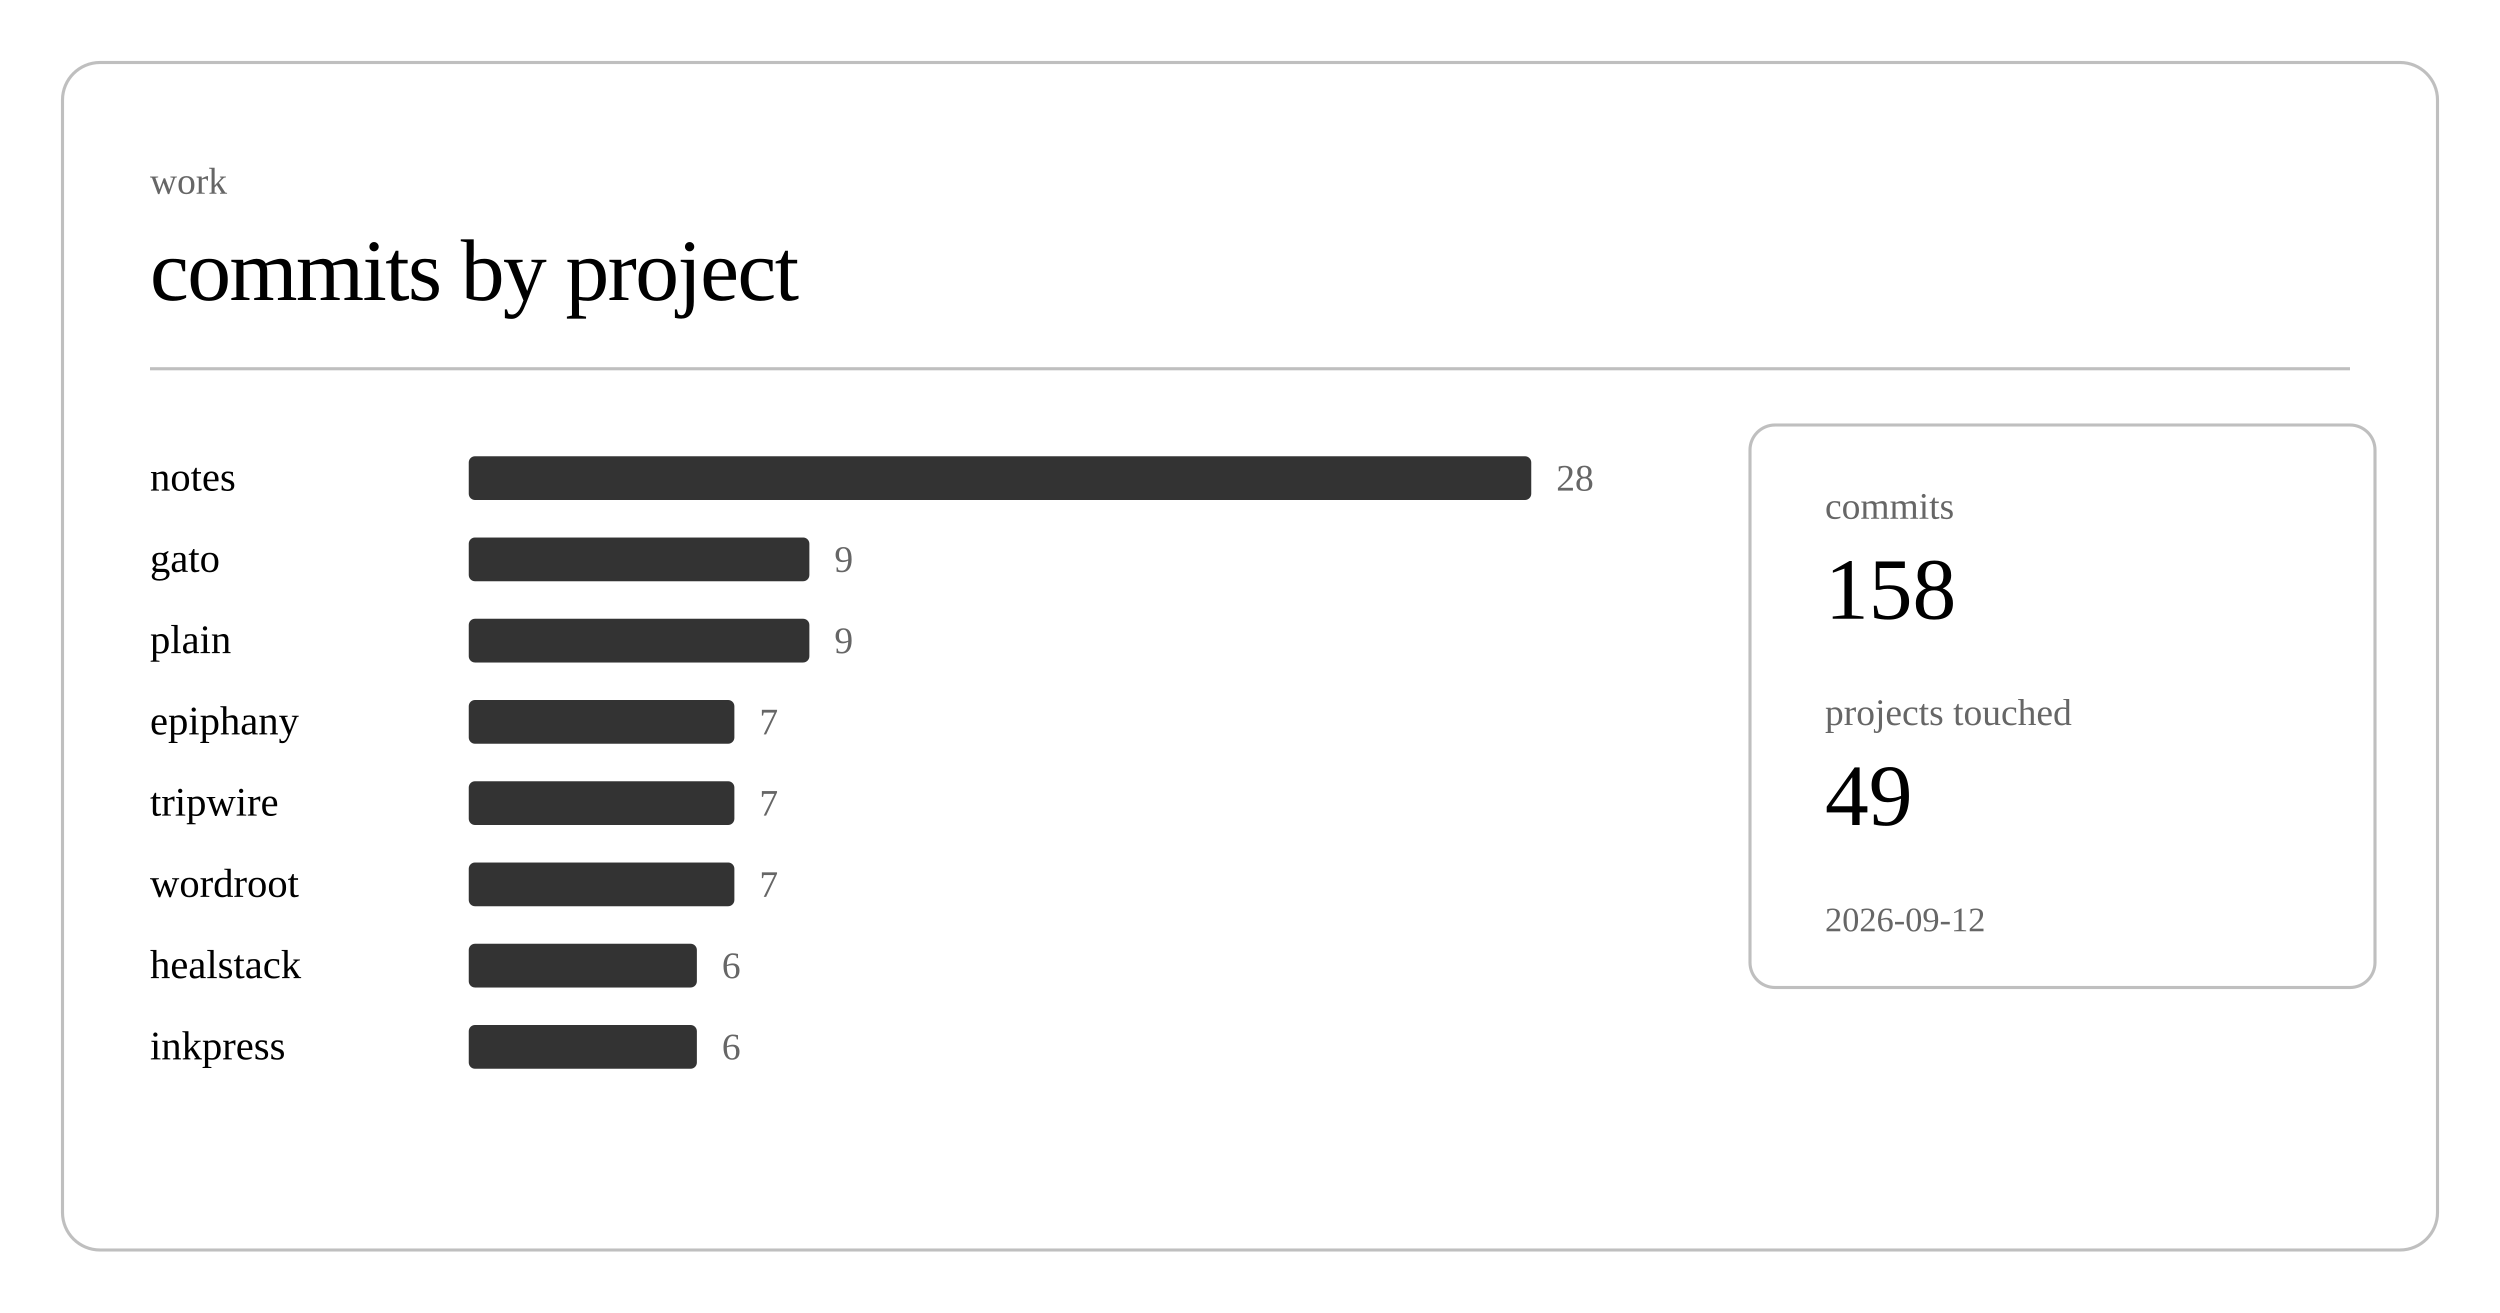
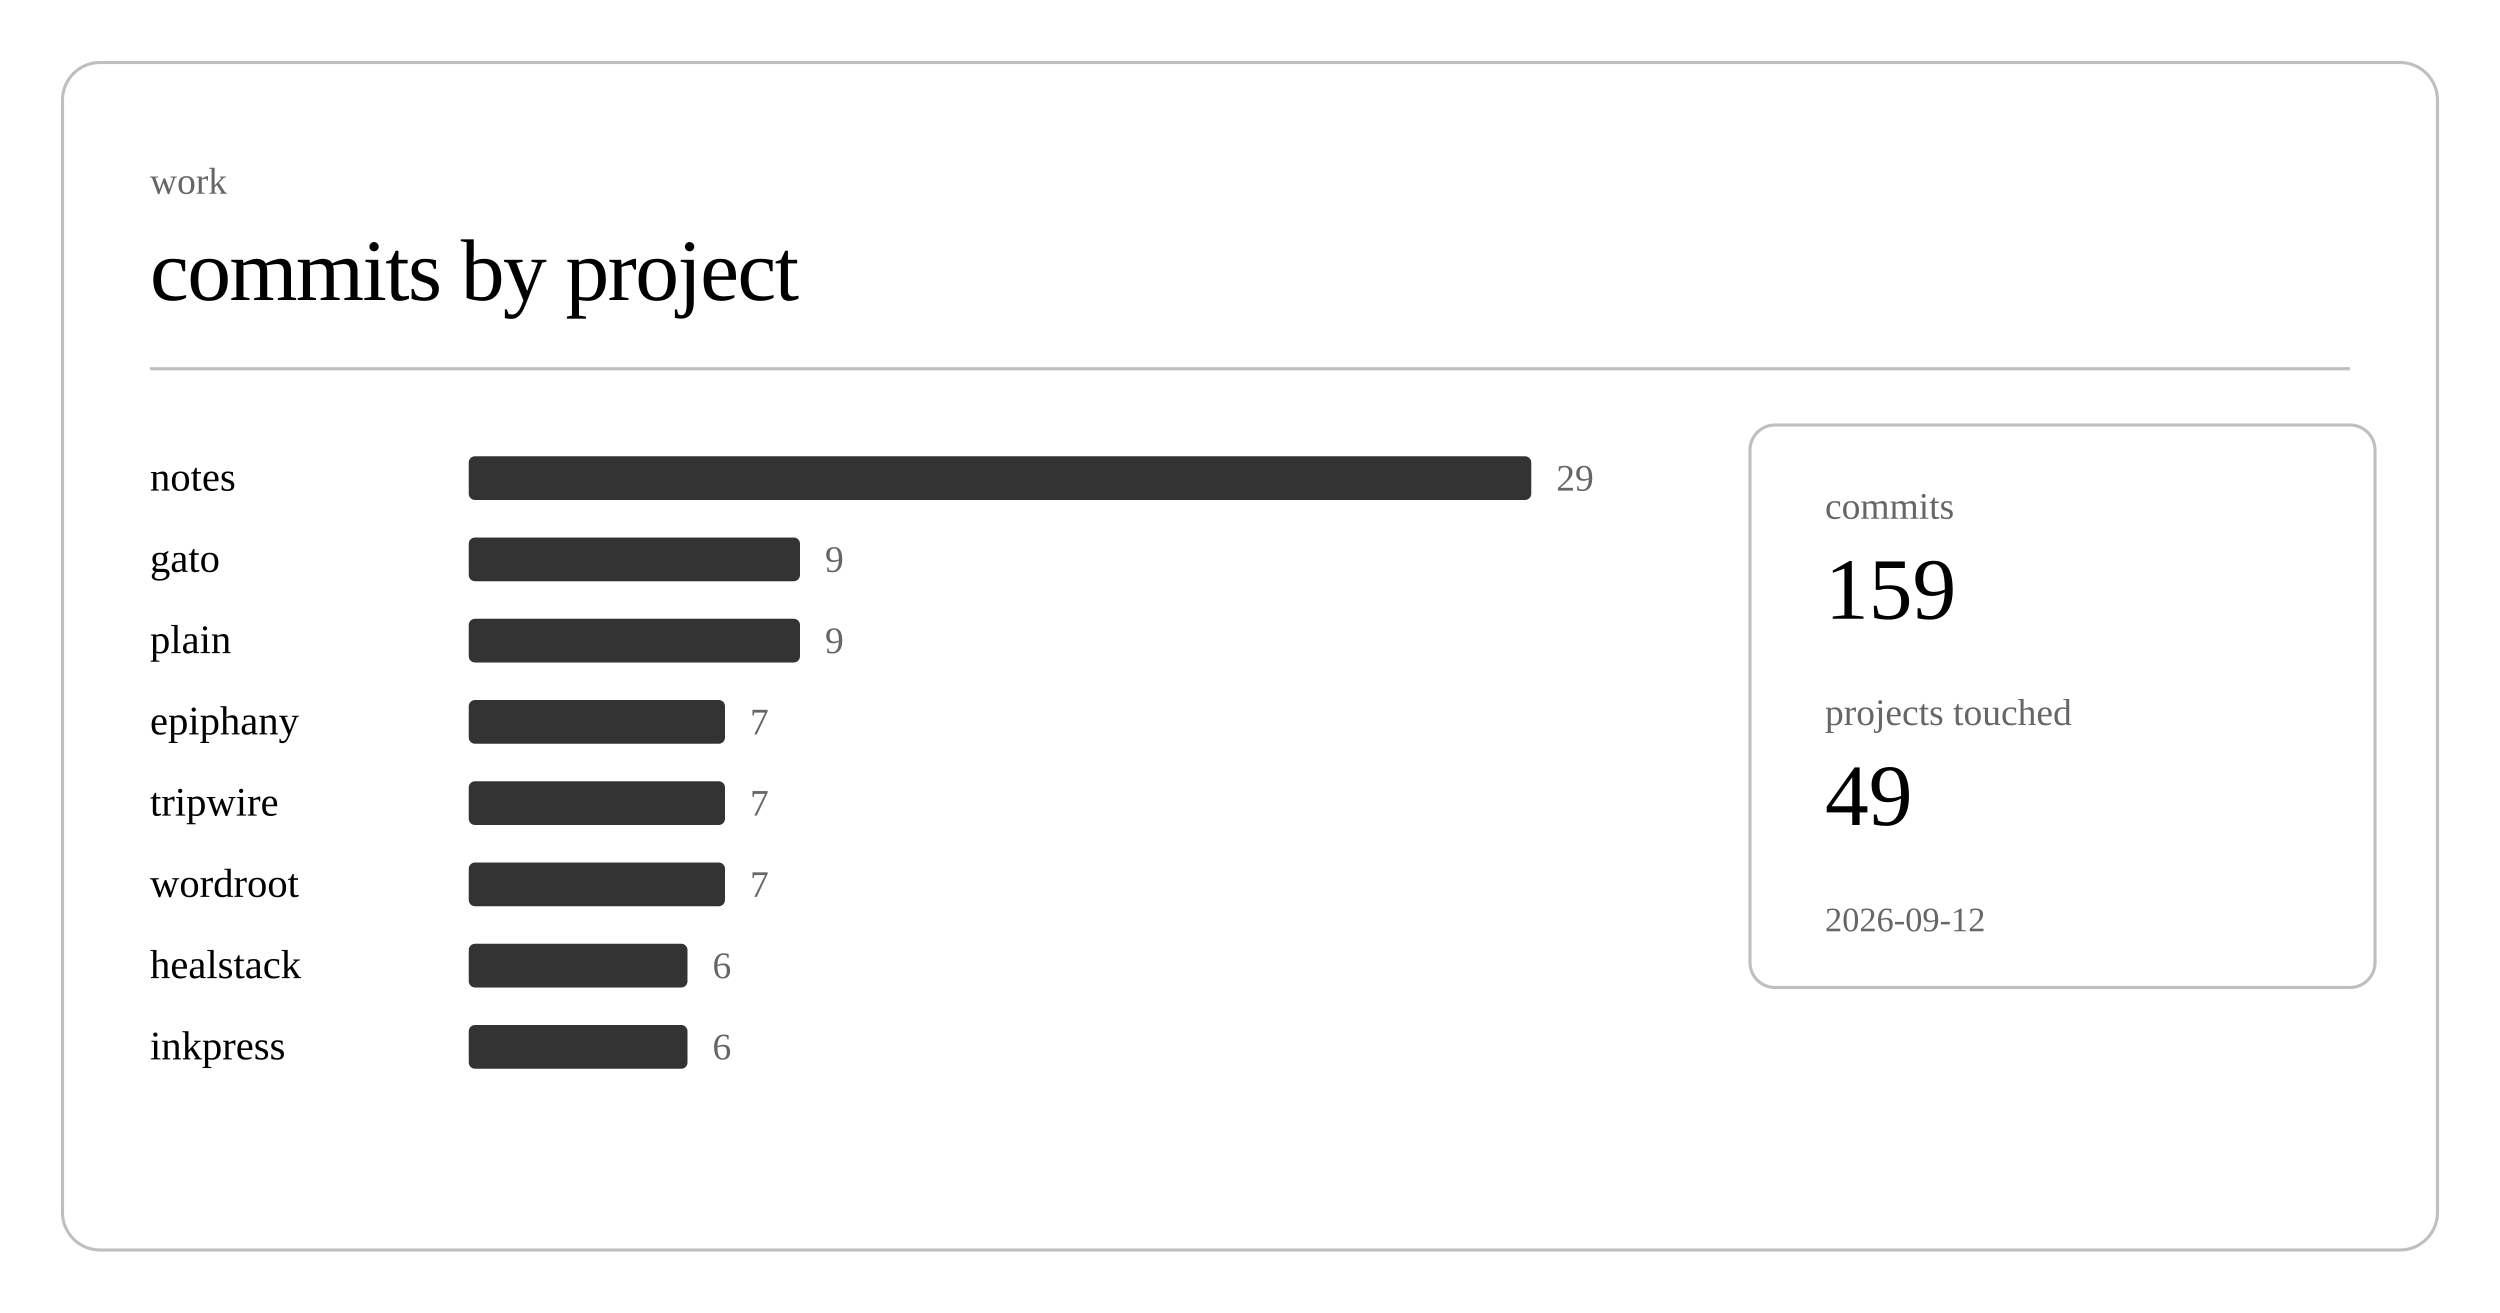
<svg xmlns="http://www.w3.org/2000/svg" class="post-header-svg" viewBox="0 0 800 420" width="800" height="420">
  <rect x="20" y="20" width="760" height="380" rx="12" ry="12" fill="none" stroke="currentColor" stroke-width="1" opacity="0.25" />
  <text fill="currentColor" x="48" y="62" font-size="12" opacity="0.6">work</text>
  <text fill="currentColor" x="48" y="96" font-size="28" font-weight="300" letter-spacing="-0.5">commits by project</text>
  <line stroke="currentColor" x1="48" y1="118" x2="752" y2="118" stroke-width="1" opacity="0.25" />
  <a href="https://github.com/nulljosh/notes">
    <text fill="currentColor" x="48" y="157" font-size="13">notes</text>
  </a>
  <rect x="150" y="146" width="340" height="14" rx="2" fill="currentColor" opacity="0.8" />
-   <text fill="currentColor" x="498" y="157" font-size="12" opacity="0.6">28</text>
+   <text fill="currentColor" x="498" y="157" font-size="12" opacity="0.6">29</text>
  <a href="https://github.com/nulljosh/gato">
    <text fill="currentColor" x="48" y="183" font-size="13">gato</text>
  </a>
-   <rect x="150" y="172" width="109" height="14" rx="2" fill="currentColor" opacity="0.8" />
-   <text fill="currentColor" x="267" y="183" font-size="12" opacity="0.6">9</text>
+   <rect x="150" y="172" width="106" height="14" rx="2" fill="currentColor" opacity="0.8" />
+   <text fill="currentColor" x="264" y="183" font-size="12" opacity="0.6">9</text>
  <a href="https://github.com/nulljosh/plain">
    <text fill="currentColor" x="48" y="209" font-size="13">plain</text>
  </a>
-   <rect x="150" y="198" width="109" height="14" rx="2" fill="currentColor" opacity="0.8" />
-   <text fill="currentColor" x="267" y="209" font-size="12" opacity="0.6">9</text>
+   <rect x="150" y="198" width="106" height="14" rx="2" fill="currentColor" opacity="0.8" />
+   <text fill="currentColor" x="264" y="209" font-size="12" opacity="0.6">9</text>
  <a href="https://github.com/nulljosh/epiphany">
    <text fill="currentColor" x="48" y="235" font-size="13">epiphany</text>
  </a>
-   <rect x="150" y="224" width="85" height="14" rx="2" fill="currentColor" opacity="0.8" />
-   <text fill="currentColor" x="243" y="235" font-size="12" opacity="0.6">7</text>
+   <rect x="150" y="224" width="82" height="14" rx="2" fill="currentColor" opacity="0.8" />
+   <text fill="currentColor" x="240" y="235" font-size="12" opacity="0.6">7</text>
  <a href="https://github.com/nulljosh/tripwire">
    <text fill="currentColor" x="48" y="261" font-size="13">tripwire</text>
  </a>
-   <rect x="150" y="250" width="85" height="14" rx="2" fill="currentColor" opacity="0.8" />
-   <text fill="currentColor" x="243" y="261" font-size="12" opacity="0.6">7</text>
+   <rect x="150" y="250" width="82" height="14" rx="2" fill="currentColor" opacity="0.8" />
+   <text fill="currentColor" x="240" y="261" font-size="12" opacity="0.6">7</text>
  <a href="https://github.com/nulljosh/wordroot">
    <text fill="currentColor" x="48" y="287" font-size="13">wordroot</text>
  </a>
-   <rect x="150" y="276" width="85" height="14" rx="2" fill="currentColor" opacity="0.8" />
-   <text fill="currentColor" x="243" y="287" font-size="12" opacity="0.6">7</text>
+   <rect x="150" y="276" width="82" height="14" rx="2" fill="currentColor" opacity="0.8" />
+   <text fill="currentColor" x="240" y="287" font-size="12" opacity="0.6">7</text>
  <a href="https://github.com/nulljosh/healstack">
    <text fill="currentColor" x="48" y="313" font-size="13">healstack</text>
  </a>
-   <rect x="150" y="302" width="73" height="14" rx="2" fill="currentColor" opacity="0.8" />
-   <text fill="currentColor" x="231" y="313" font-size="12" opacity="0.6">6</text>
+   <rect x="150" y="302" width="70" height="14" rx="2" fill="currentColor" opacity="0.8" />
+   <text fill="currentColor" x="228" y="313" font-size="12" opacity="0.6">6</text>
  <a href="https://github.com/nulljosh/inkpress">
    <text fill="currentColor" x="48" y="339" font-size="13">inkpress</text>
  </a>
-   <rect x="150" y="328" width="73" height="14" rx="2" fill="currentColor" opacity="0.8" />
-   <text fill="currentColor" x="231" y="339" font-size="12" opacity="0.6">6</text>
+   <rect x="150" y="328" width="70" height="14" rx="2" fill="currentColor" opacity="0.8" />
+   <text fill="currentColor" x="228" y="339" font-size="12" opacity="0.6">6</text>
  <rect x="560" y="136" width="200" height="180" rx="8" ry="8" fill="none" stroke="currentColor" stroke-width="1" opacity="0.25" />
  <text fill="currentColor" x="584" y="166" font-size="12" opacity="0.6">commits</text>
-   <text fill="currentColor" x="584" y="198" font-size="28" font-weight="500">158</text>
+   <text fill="currentColor" x="584" y="198" font-size="28" font-weight="500">159</text>
  <text fill="currentColor" x="584" y="232" font-size="12" opacity="0.6">projects touched</text>
  <text fill="currentColor" x="584" y="264" font-size="28" font-weight="500">49</text>
  <text fill="currentColor" x="584" y="298" font-size="11" opacity="0.6">2026-09-12</text>
</svg>
